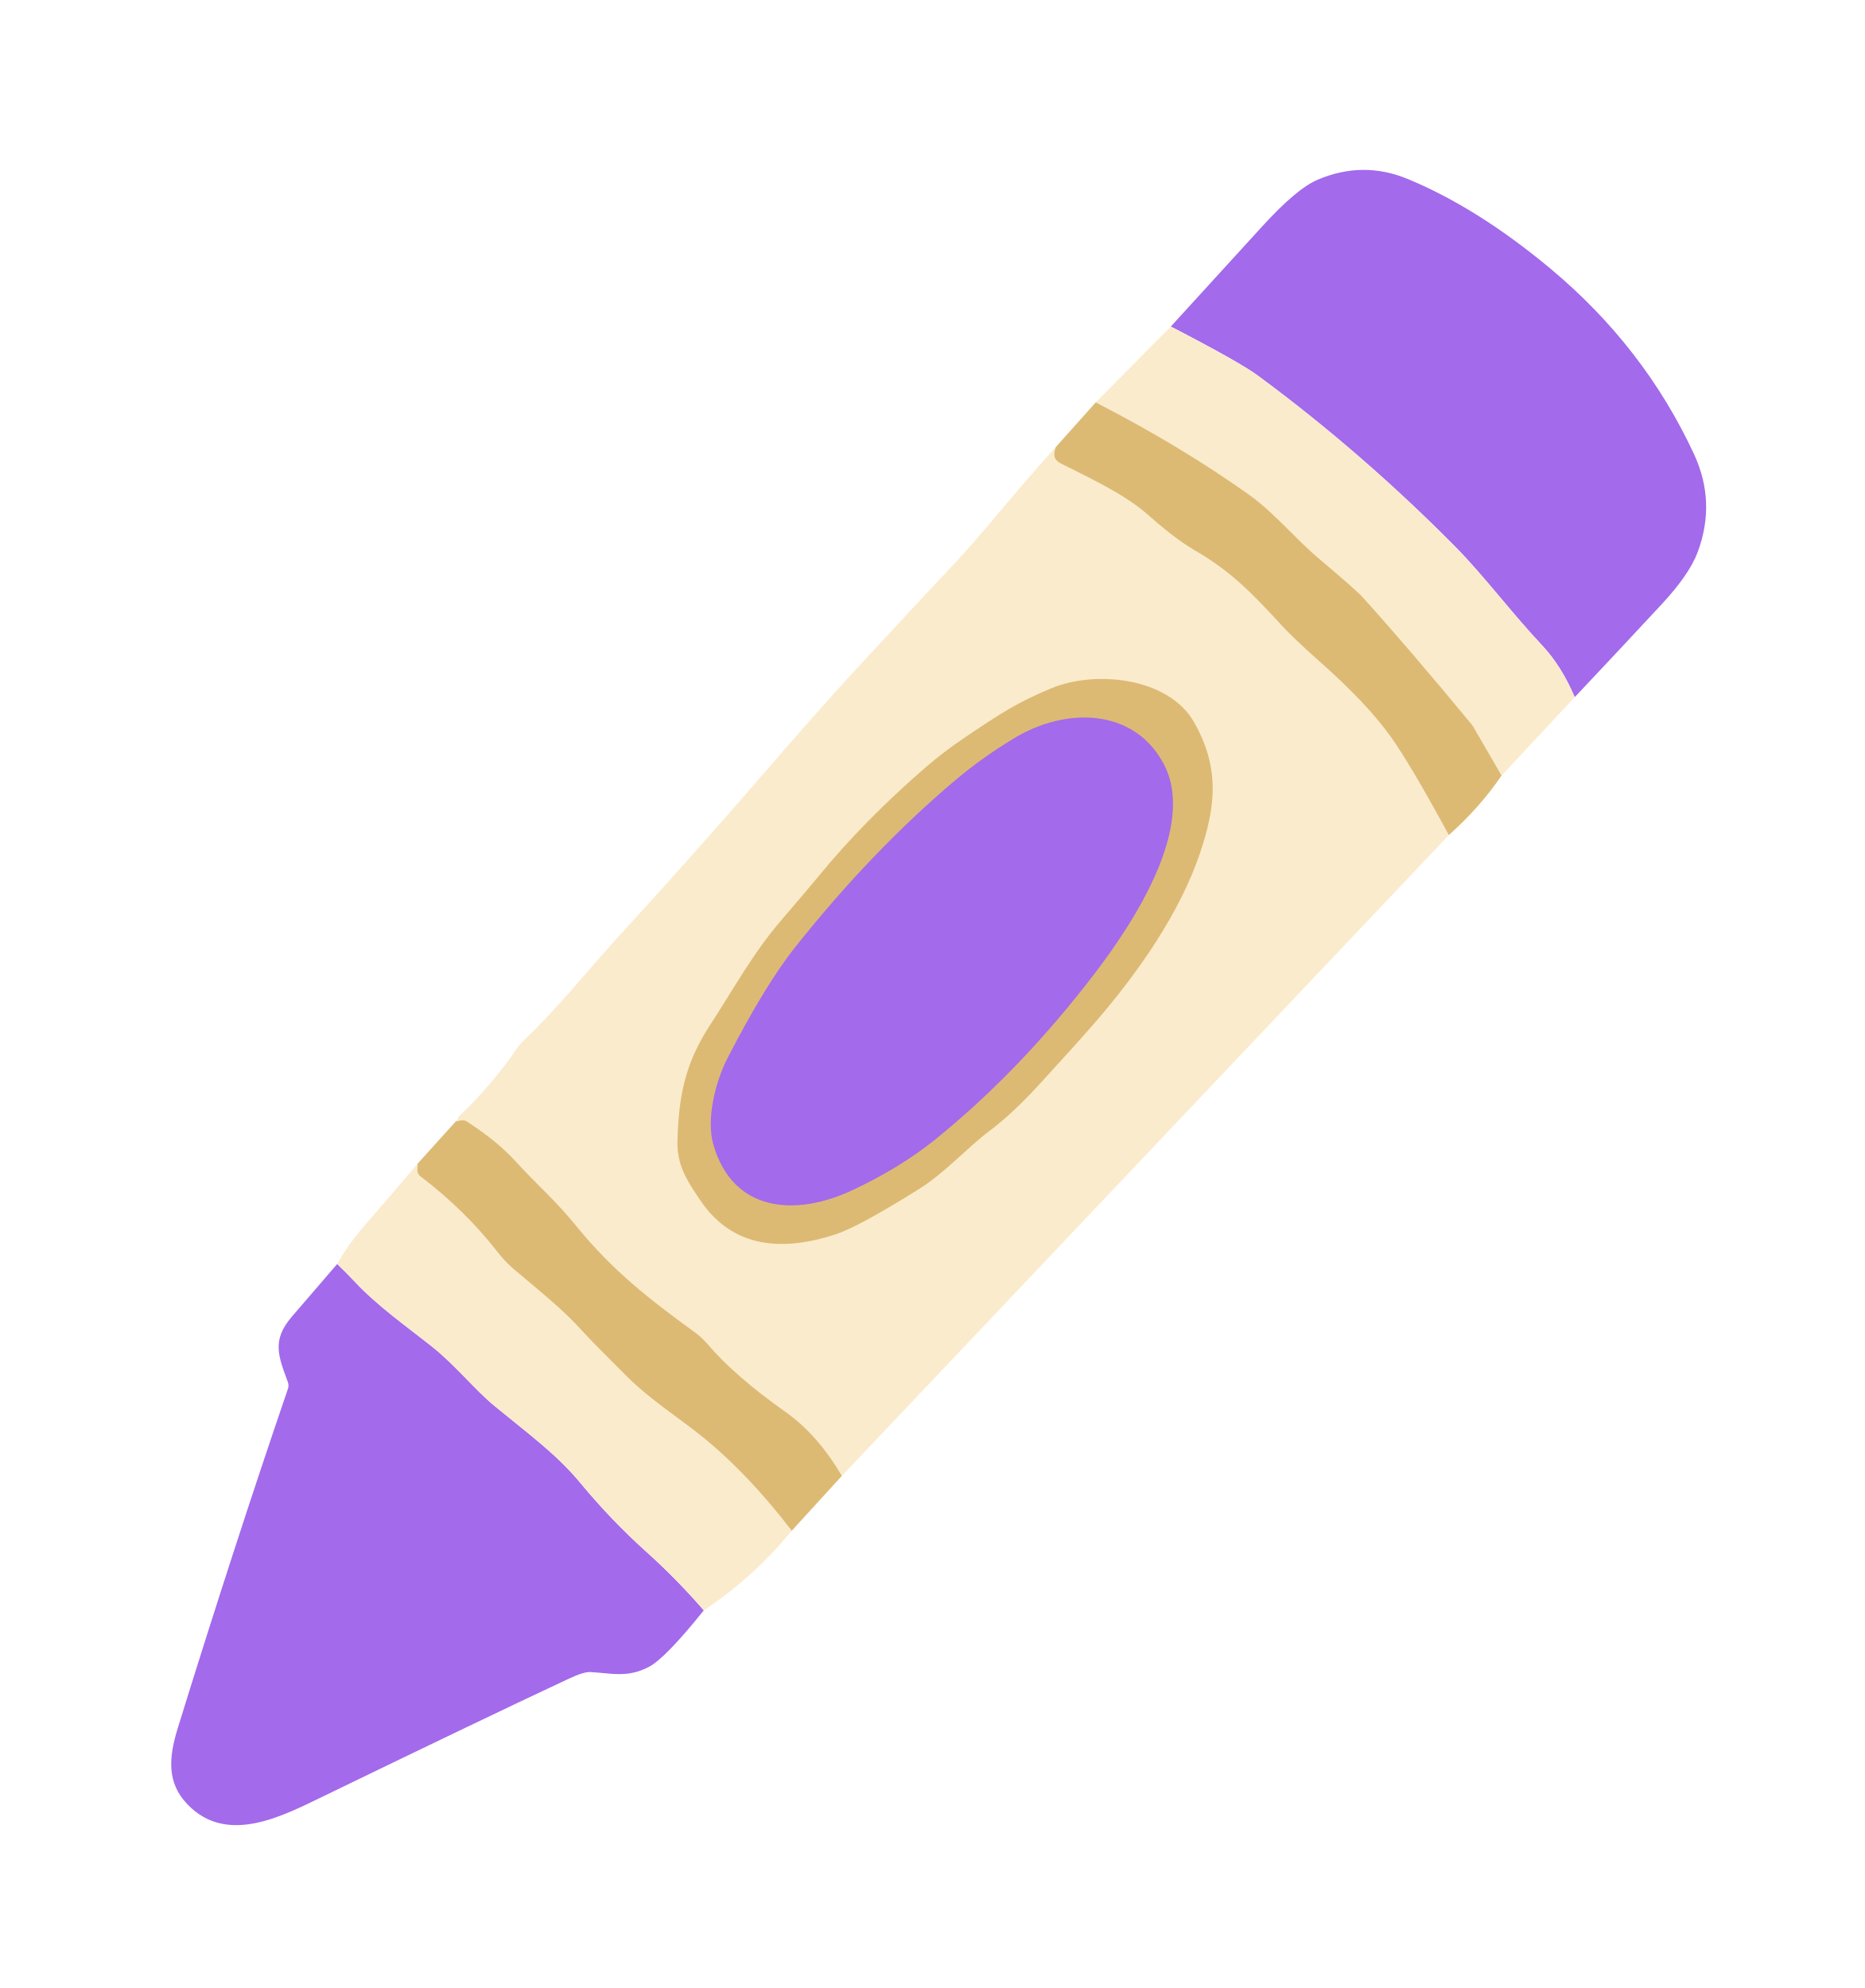
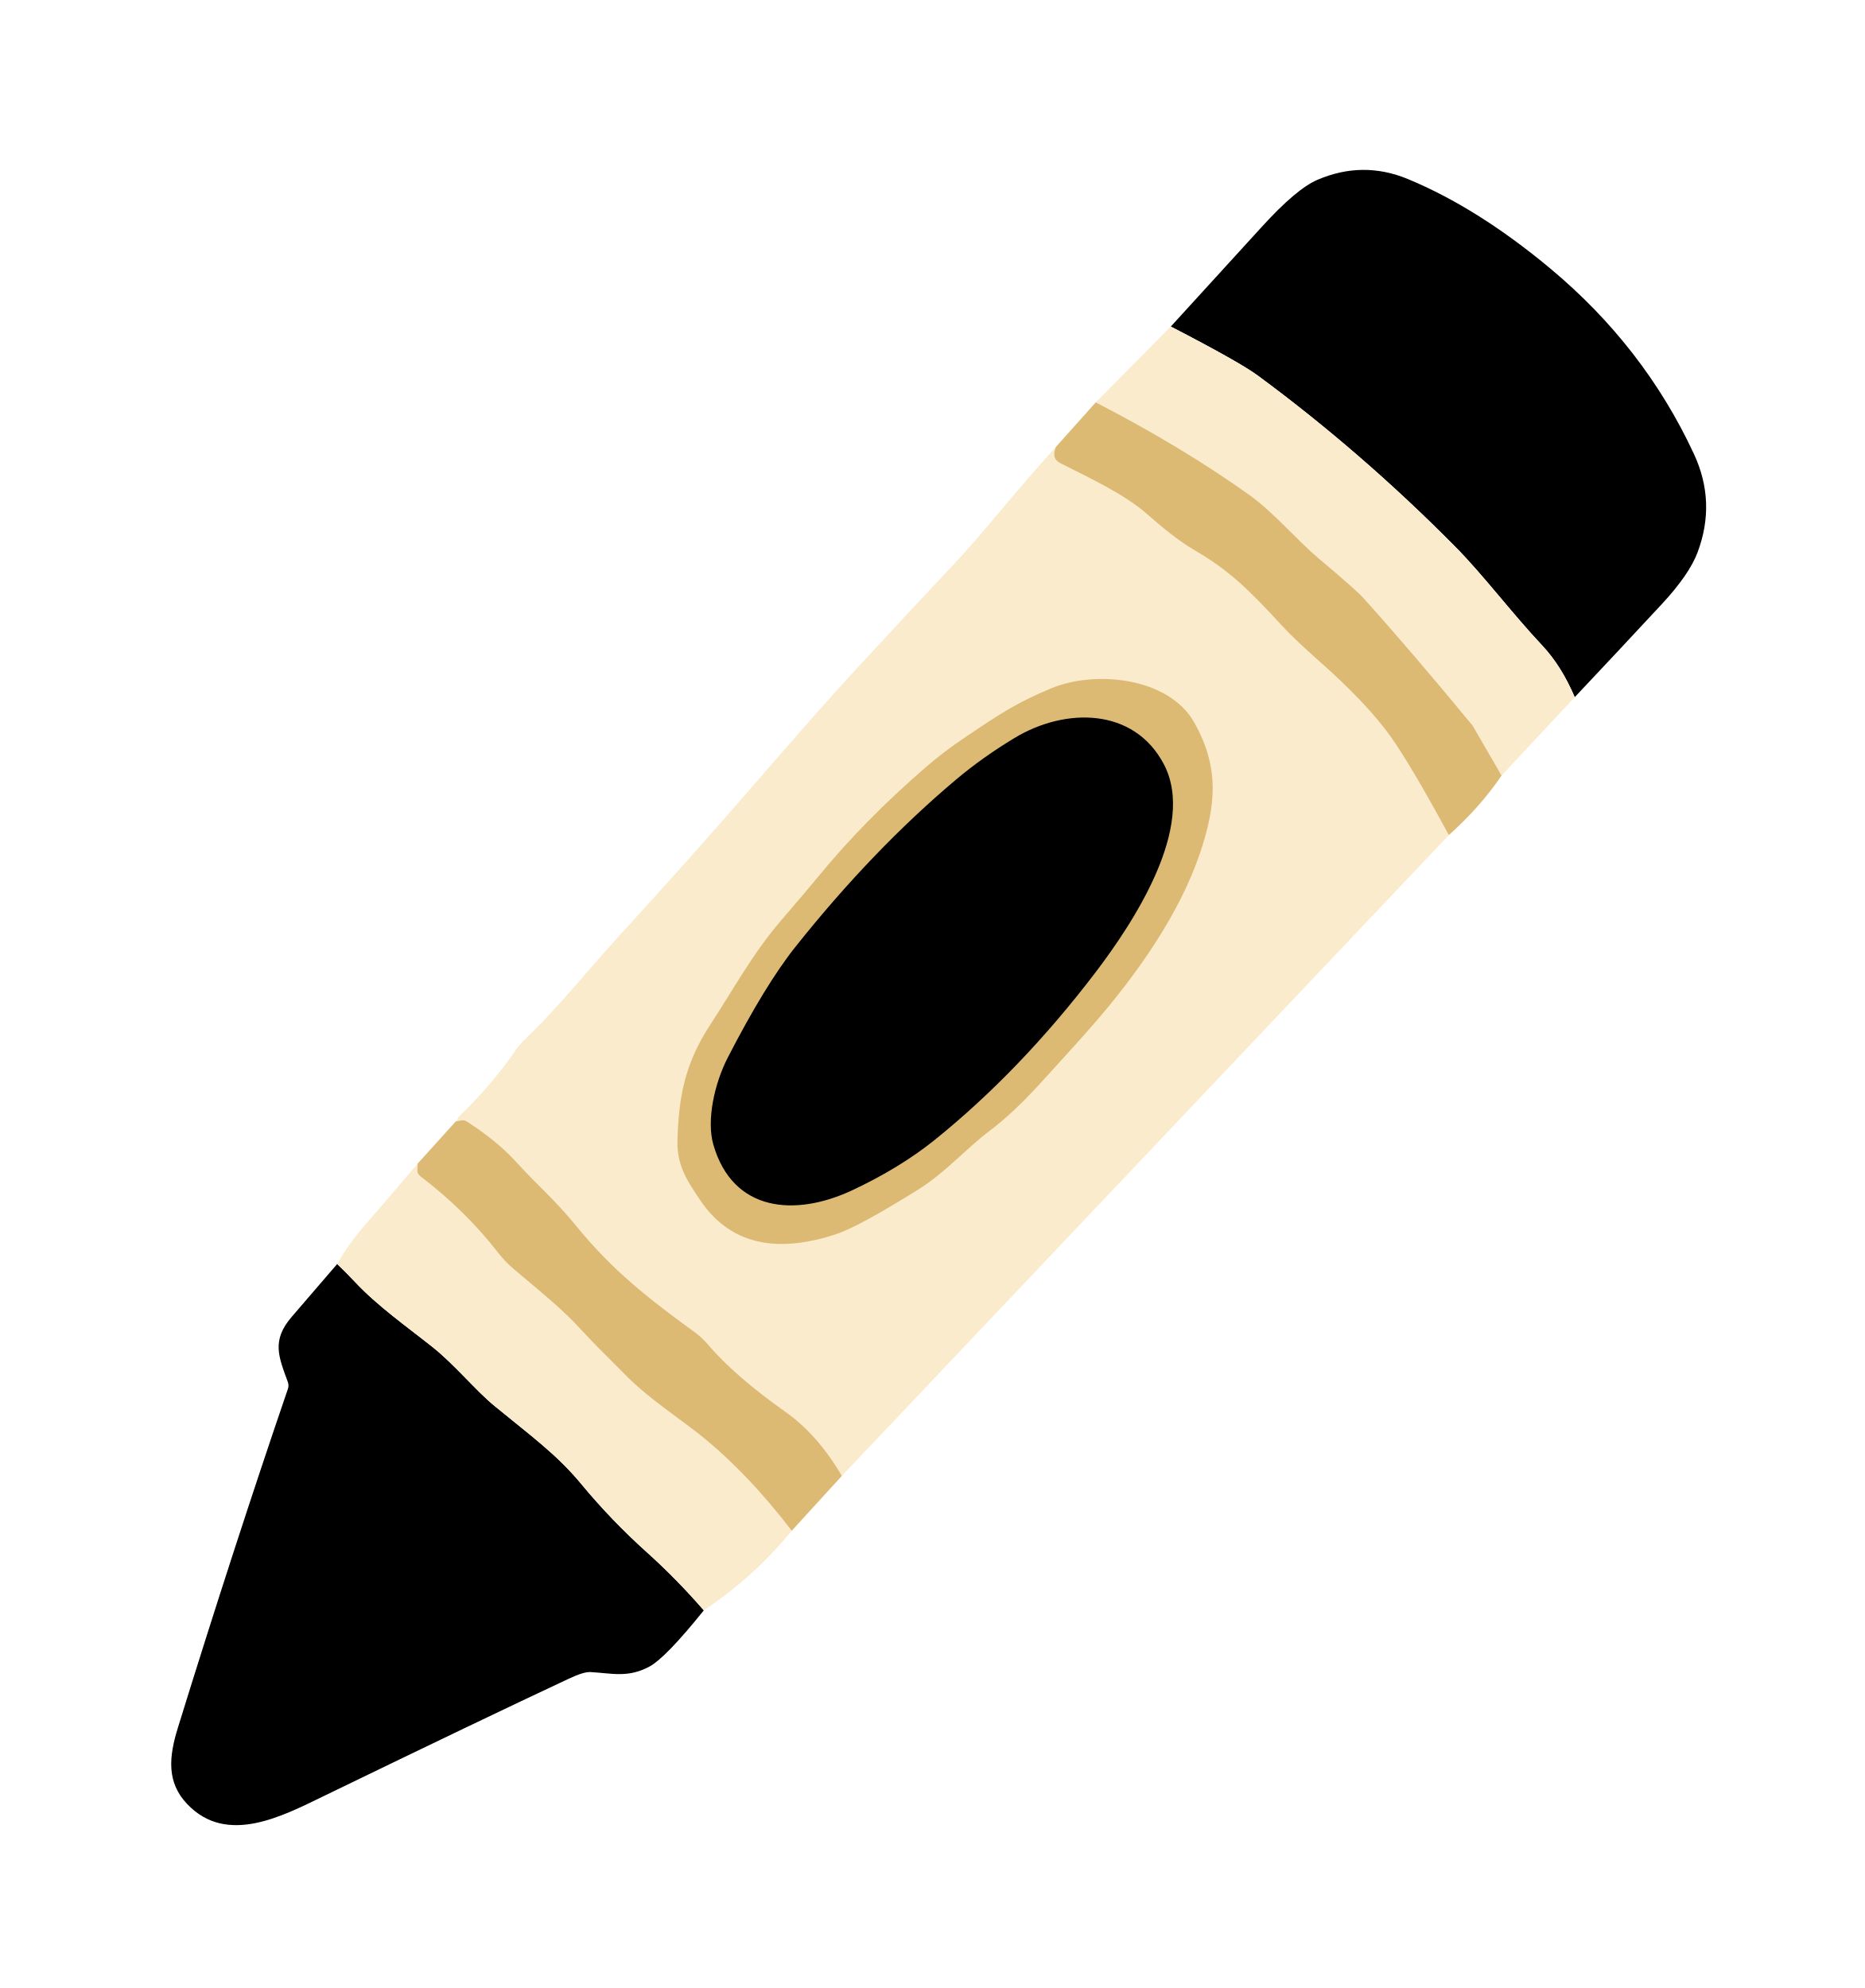
<svg xmlns="http://www.w3.org/2000/svg" viewBox="0 0 271 289">
-   <path fill="#a36aeb" d="M228.89 101.35q-1.94-4.55-4.72-7.51c-4.46-4.75-8.6-10.28-12.66-14.38q-13.57-13.71-28.64-24.83-2.64-1.96-12.69-7.16 6.97-7.63 13.24-14.51 5.01-5.5 8.05-6.81 6.59-2.84 13.15-.13 10.14 4.2 20.68 12.98 13.66 11.38 20.91 26.98 3.27 7.02.54 14.31-1.21 3.23-5.21 7.54-6.22 6.7-12.65 13.52m-179.88 82.4q1.38 1.32 2.58 2.6c3.26 3.49 7.5 6.47 11.25 9.45 3.34 2.66 6.2 6.25 9.03 8.58 5.27 4.33 9.08 7.06 12.65 11.39 2.89 3.49 6.02 6.75 9.44 9.83q4.36 3.91 8.34 8.5-5.61 6.99-7.99 8.22c-3.09 1.62-5.39.92-8.51.75q-.96-.05-3.13.97-12.5 5.85-35.59 17.05c-5.98 2.89-14.1 7.25-19.87 1.17-2.99-3.14-2.69-6.8-1.35-11.11q8.17-26.39 15.99-49.25a1.51 1.46 45.5 0 0-.01-.99c-1.34-3.68-2.41-6.04.58-9.5q3.17-3.66 6.59-7.66" />
+   <path fill="currentColor" d="M228.89 101.35q-1.94-4.55-4.72-7.51c-4.46-4.75-8.6-10.28-12.66-14.38q-13.57-13.71-28.64-24.83-2.64-1.96-12.69-7.16 6.97-7.63 13.24-14.51 5.01-5.5 8.05-6.81 6.59-2.84 13.15-.13 10.14 4.2 20.68 12.98 13.66 11.38 20.91 26.98 3.27 7.02.54 14.31-1.21 3.23-5.21 7.54-6.22 6.7-12.65 13.52m-179.88 82.4q1.38 1.32 2.58 2.6c3.26 3.49 7.5 6.47 11.25 9.45 3.34 2.66 6.2 6.25 9.03 8.58 5.27 4.33 9.08 7.06 12.65 11.39 2.89 3.49 6.02 6.75 9.44 9.83q4.36 3.91 8.34 8.5-5.61 6.99-7.99 8.22c-3.09 1.62-5.39.92-8.51.75q-.96-.05-3.13.97-12.5 5.85-35.59 17.05c-5.98 2.89-14.1 7.25-19.87 1.17-2.99-3.14-2.69-6.8-1.35-11.11q8.17-26.39 15.99-49.25a1.51 1.46 45.5 0 0-.01-.99c-1.34-3.68-2.41-6.04.58-9.5q3.17-3.66 6.59-7.66" />
  <path fill="#faebcc" d="M170.18 47.47q10.05 5.2 12.69 7.16 15.07 11.12 28.64 24.83c4.06 4.1 8.2 9.63 12.66 14.38q2.78 2.96 4.72 7.51l-10.63 11.39-4.14-7.14a1.52 1.34 14.9 0 0-.14-.21q-8.94-10.84-15.84-18.5-.96-1.08-6.55-5.79c-3.13-2.65-6.47-6.62-9.88-9.07q-9.85-7.05-22.44-13.54zm-16.69 17.49q-.74 1.68.65 2.39c4.01 2.04 9.26 4.44 12.65 7.44 1.93 1.7 4.39 3.78 6.92 5.25 4.9 2.86 7.84 5.7 12.47 10.76q1.91 2.08 5.57 5.32 6.93 6.12 10.4 10.99 2.87 4.03 8.44 14.29l-88.22 93.15q-3.5-5.97-8.15-9.27-7.45-5.27-11.37-9.89a11.18 10.86 86.8 0 0-1.9-1.75c-6.71-4.88-11.93-8.96-17.22-15.46-3.01-3.71-5.79-6.06-8.68-9.25-2.19-2.42-4.71-4.28-7.17-5.89a1.19 1.16 55.9 0 0-.84-.17l-.78.14q.2-.08.25-.29.05-.28.13-.35 4.89-4.67 8.44-9.88a7.66 7.34 86.5 0 1 1.05-1.24c4.98-4.71 9.19-10.11 14.07-15.43q10.31-11.26 19.71-22.12 9.45-10.93 14.37-16.25 8.96-9.7 14.78-15.88 2.15-2.29 7.2-8.31 3.52-4.2 7.23-8.3M60.71 169.15l-.05.96a1.04 1.02-70.8 0 0 .4.86q6.6 5.02 11.36 11.17a15.71 15.37-89.4 0 0 2.24 2.34c4.64 3.94 7.09 5.82 10.2 9.25q1.32 1.46 6.35 6.46c3.3 3.28 7.78 6.17 10.77 8.59q6.73 5.44 13.1 13.75-5.58 6.8-12.78 11.57-3.98-4.59-8.34-8.5a93 93 0 0 1-9.44-9.83c-3.57-4.33-7.38-7.06-12.65-11.39-2.83-2.33-5.69-5.92-9.03-8.58-3.75-2.98-7.99-5.96-11.25-9.45q-1.2-1.28-2.58-2.6 1.59-2.87 4.18-5.83 3.78-4.33 7.52-8.77" />
  <path fill="#ddba74" d="M218.26 112.74q-3.15 4.63-7.67 8.66-5.57-10.26-8.44-14.29-3.47-4.87-10.4-10.99-3.66-3.24-5.57-5.32c-4.63-5.06-7.57-7.9-12.47-10.76-2.53-1.47-4.99-3.55-6.92-5.25-3.39-3-8.64-5.4-12.65-7.44q-1.39-.71-.65-2.39l5.78-6.47q12.59 6.49 22.44 13.54c3.41 2.45 6.75 6.42 9.88 9.07q5.59 4.71 6.55 5.79 6.9 7.66 15.84 18.5a1.52 1.34 14.9 0 1 .14.21zm-95.89 101.81-7.29 7.98q-6.37-8.31-13.1-13.75c-2.99-2.42-7.47-5.31-10.77-8.59q-5.03-5-6.35-6.46c-3.11-3.43-5.56-5.31-10.2-9.25a15.71 15.37-89.4 0 1-2.24-2.34q-4.76-6.15-11.36-11.17a1.04 1.02-70.8 0 1-.4-.86l.05-.96 5.55-6.14.78-.14a1.19 1.16 55.9 0 1 .84.17c2.46 1.61 4.98 3.47 7.17 5.89 2.89 3.19 5.67 5.54 8.68 9.25 5.29 6.5 10.51 10.58 17.22 15.46a11.18 10.86 86.8 0 1 1.9 1.75q3.92 4.62 11.37 9.89 4.65 3.3 8.15 9.27m-.91-35.11c-7.75 2.52-14.93 2.05-19.66-4.93-2.1-3.1-3.43-5.23-3.33-8.75.19-6.2 1-11.05 4.79-16.83 3.29-5.03 6.17-10.36 10.28-15.13q4.06-4.73 5.29-6.24 6.75-8.27 15.86-16.14 2.43-2.1 5.64-4.27c5.29-3.56 7.51-5.01 12.45-7.08 6.38-2.67 17.04-1.63 20.77 4.9 3.77 6.63 3.17 12.21.89 19-2.95 8.78-9.04 17.46-15.17 24.55q-2.58 2.99-8.12 9.03-3.99 4.36-7.33 6.86c-3.31 2.49-6.42 6.06-10.33 8.5q-8.7 5.44-12.03 6.53" />
-   <path fill="#a36aeb" d="M103.69 166.41c-1.03-3.57.17-8.93 2.1-12.68q5.44-10.57 9.83-16.09 11.25-14.14 23.39-24.35 3.81-3.2 8.44-6c7.37-4.46 17.38-4.48 21.73 3.83 4.76 9.08-4.48 23.05-9.9 30.18q-10.94 14.37-23.49 24.47-5 4.01-11.91 7.26c-8.33 3.9-17.37 3.15-20.19-6.62" />
+   <path fill="currentColor" d="M103.69 166.41c-1.03-3.57.17-8.93 2.1-12.68q5.44-10.57 9.83-16.09 11.25-14.14 23.39-24.35 3.81-3.2 8.44-6c7.37-4.46 17.38-4.48 21.73 3.83 4.76 9.08-4.48 23.05-9.9 30.18q-10.94 14.37-23.49 24.47-5 4.01-11.91 7.26c-8.33 3.9-17.37 3.15-20.19-6.62" />
</svg>
